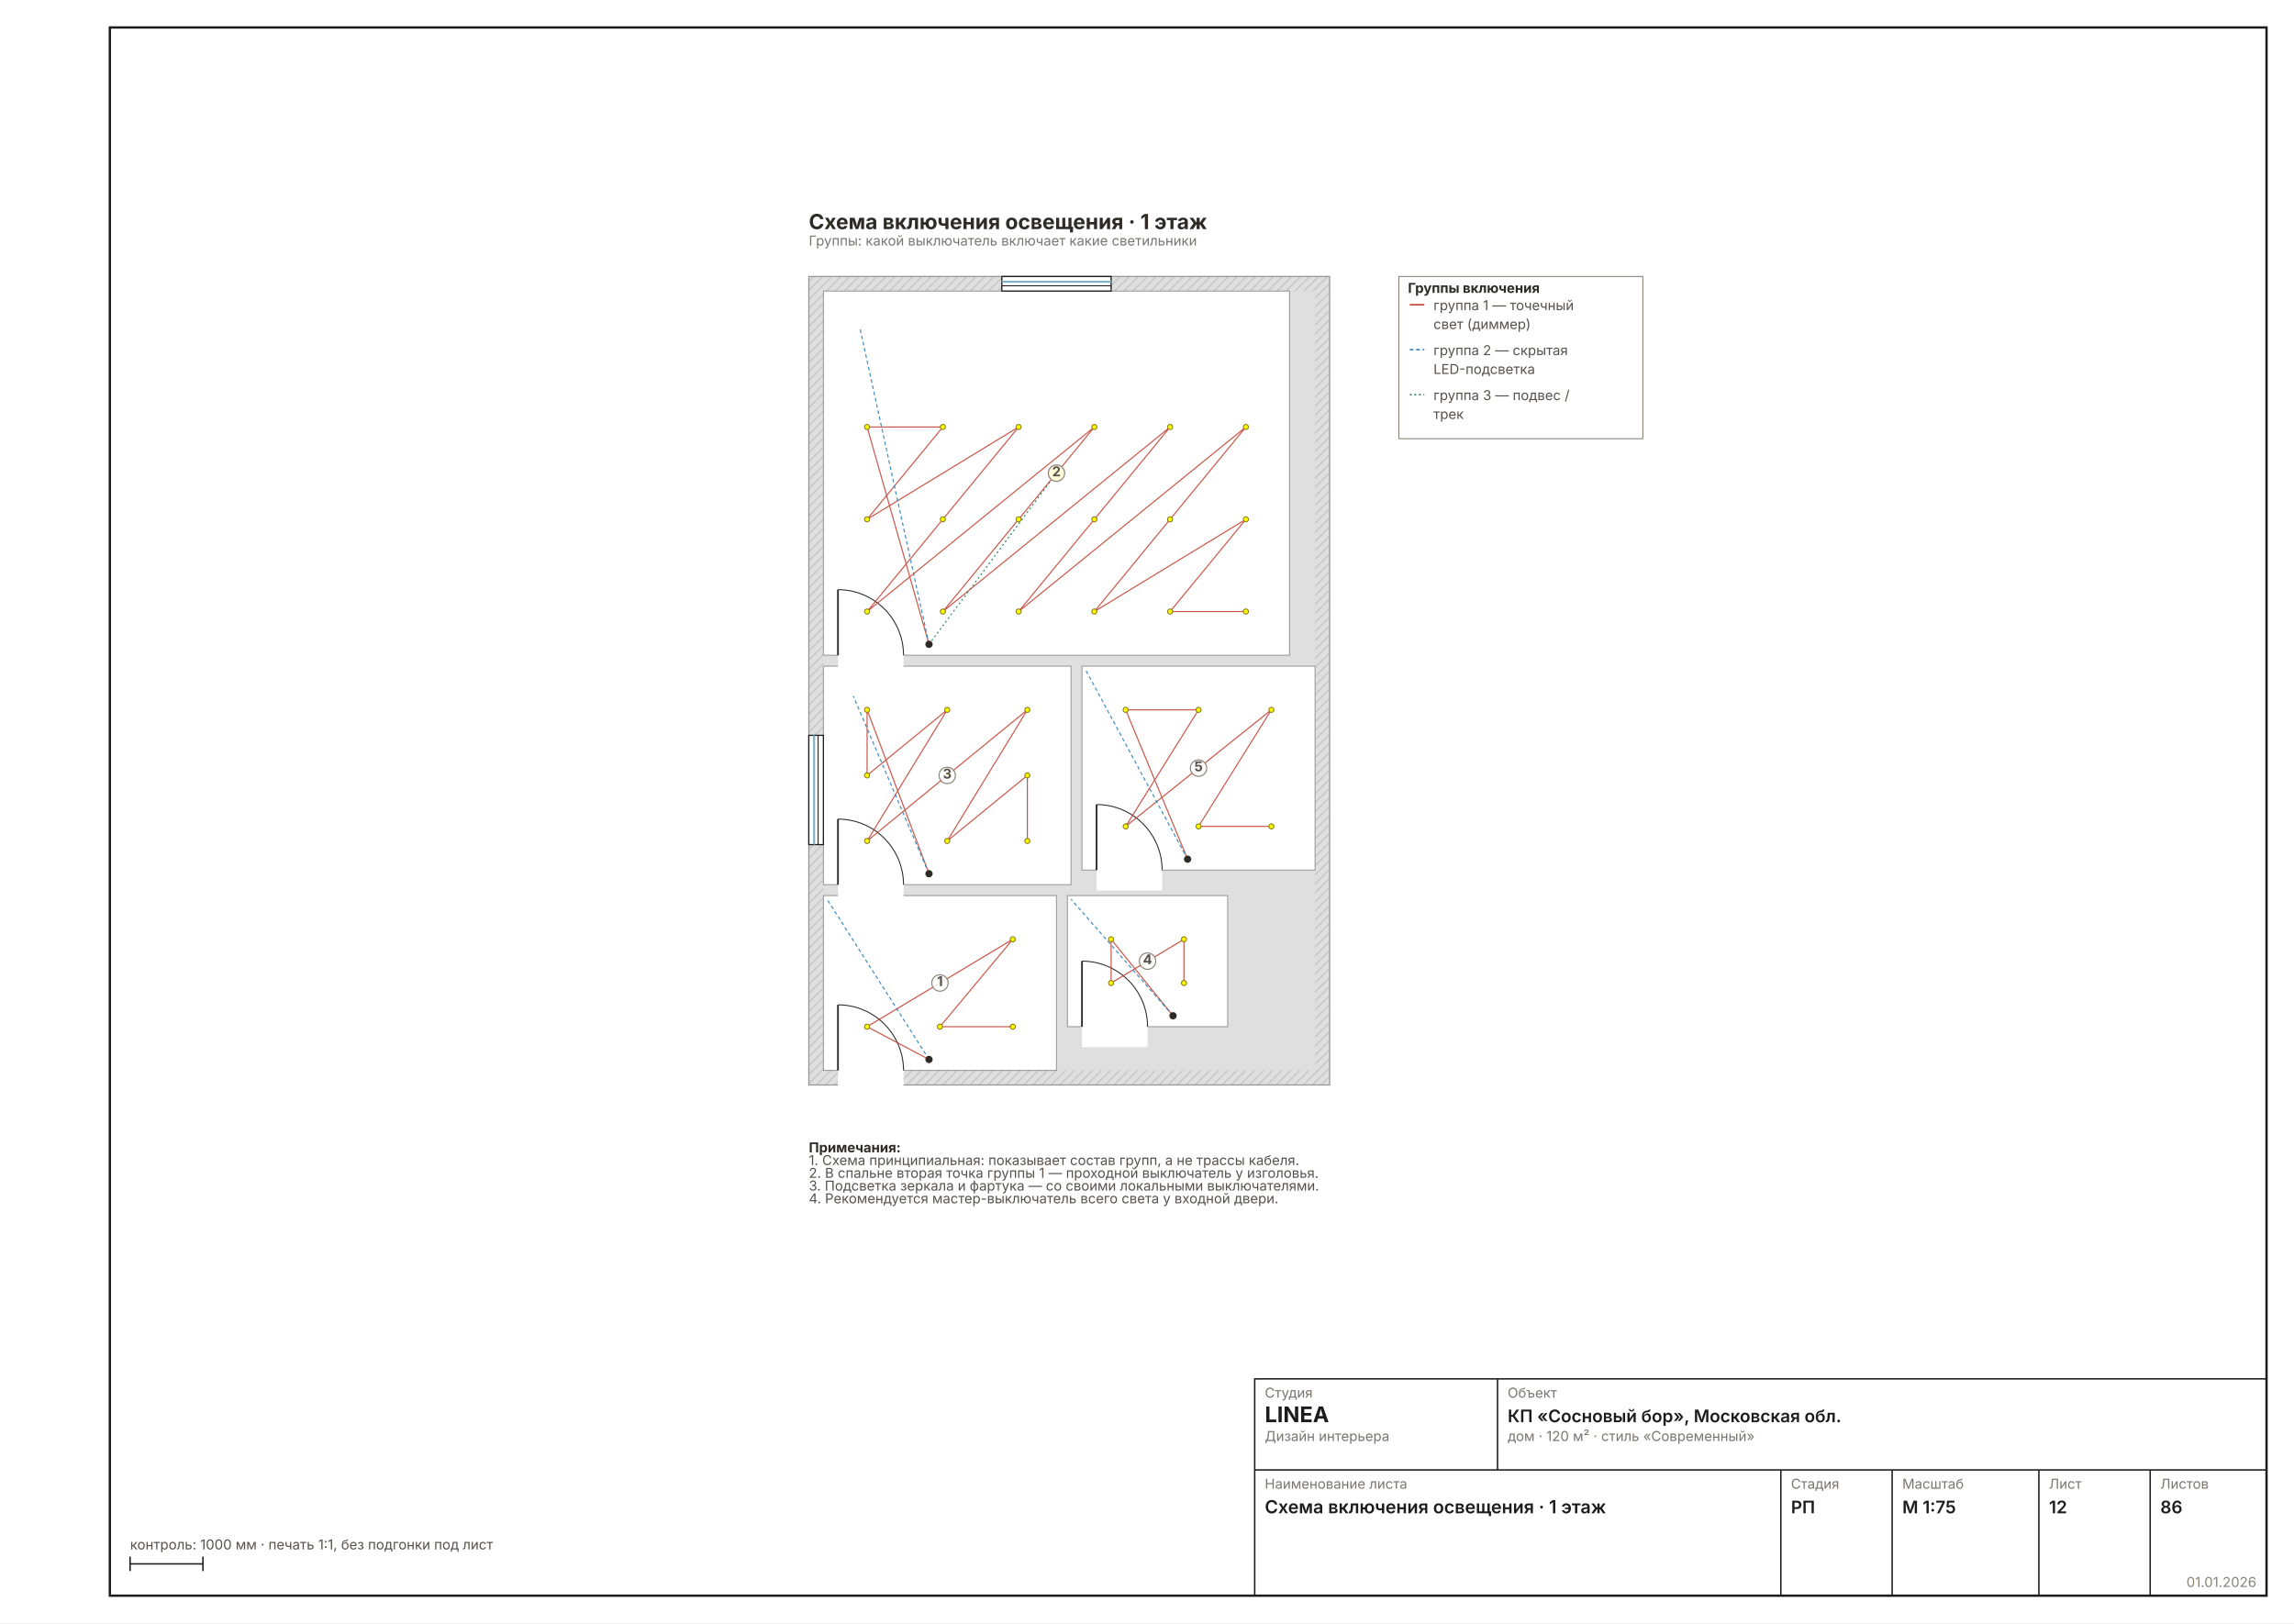
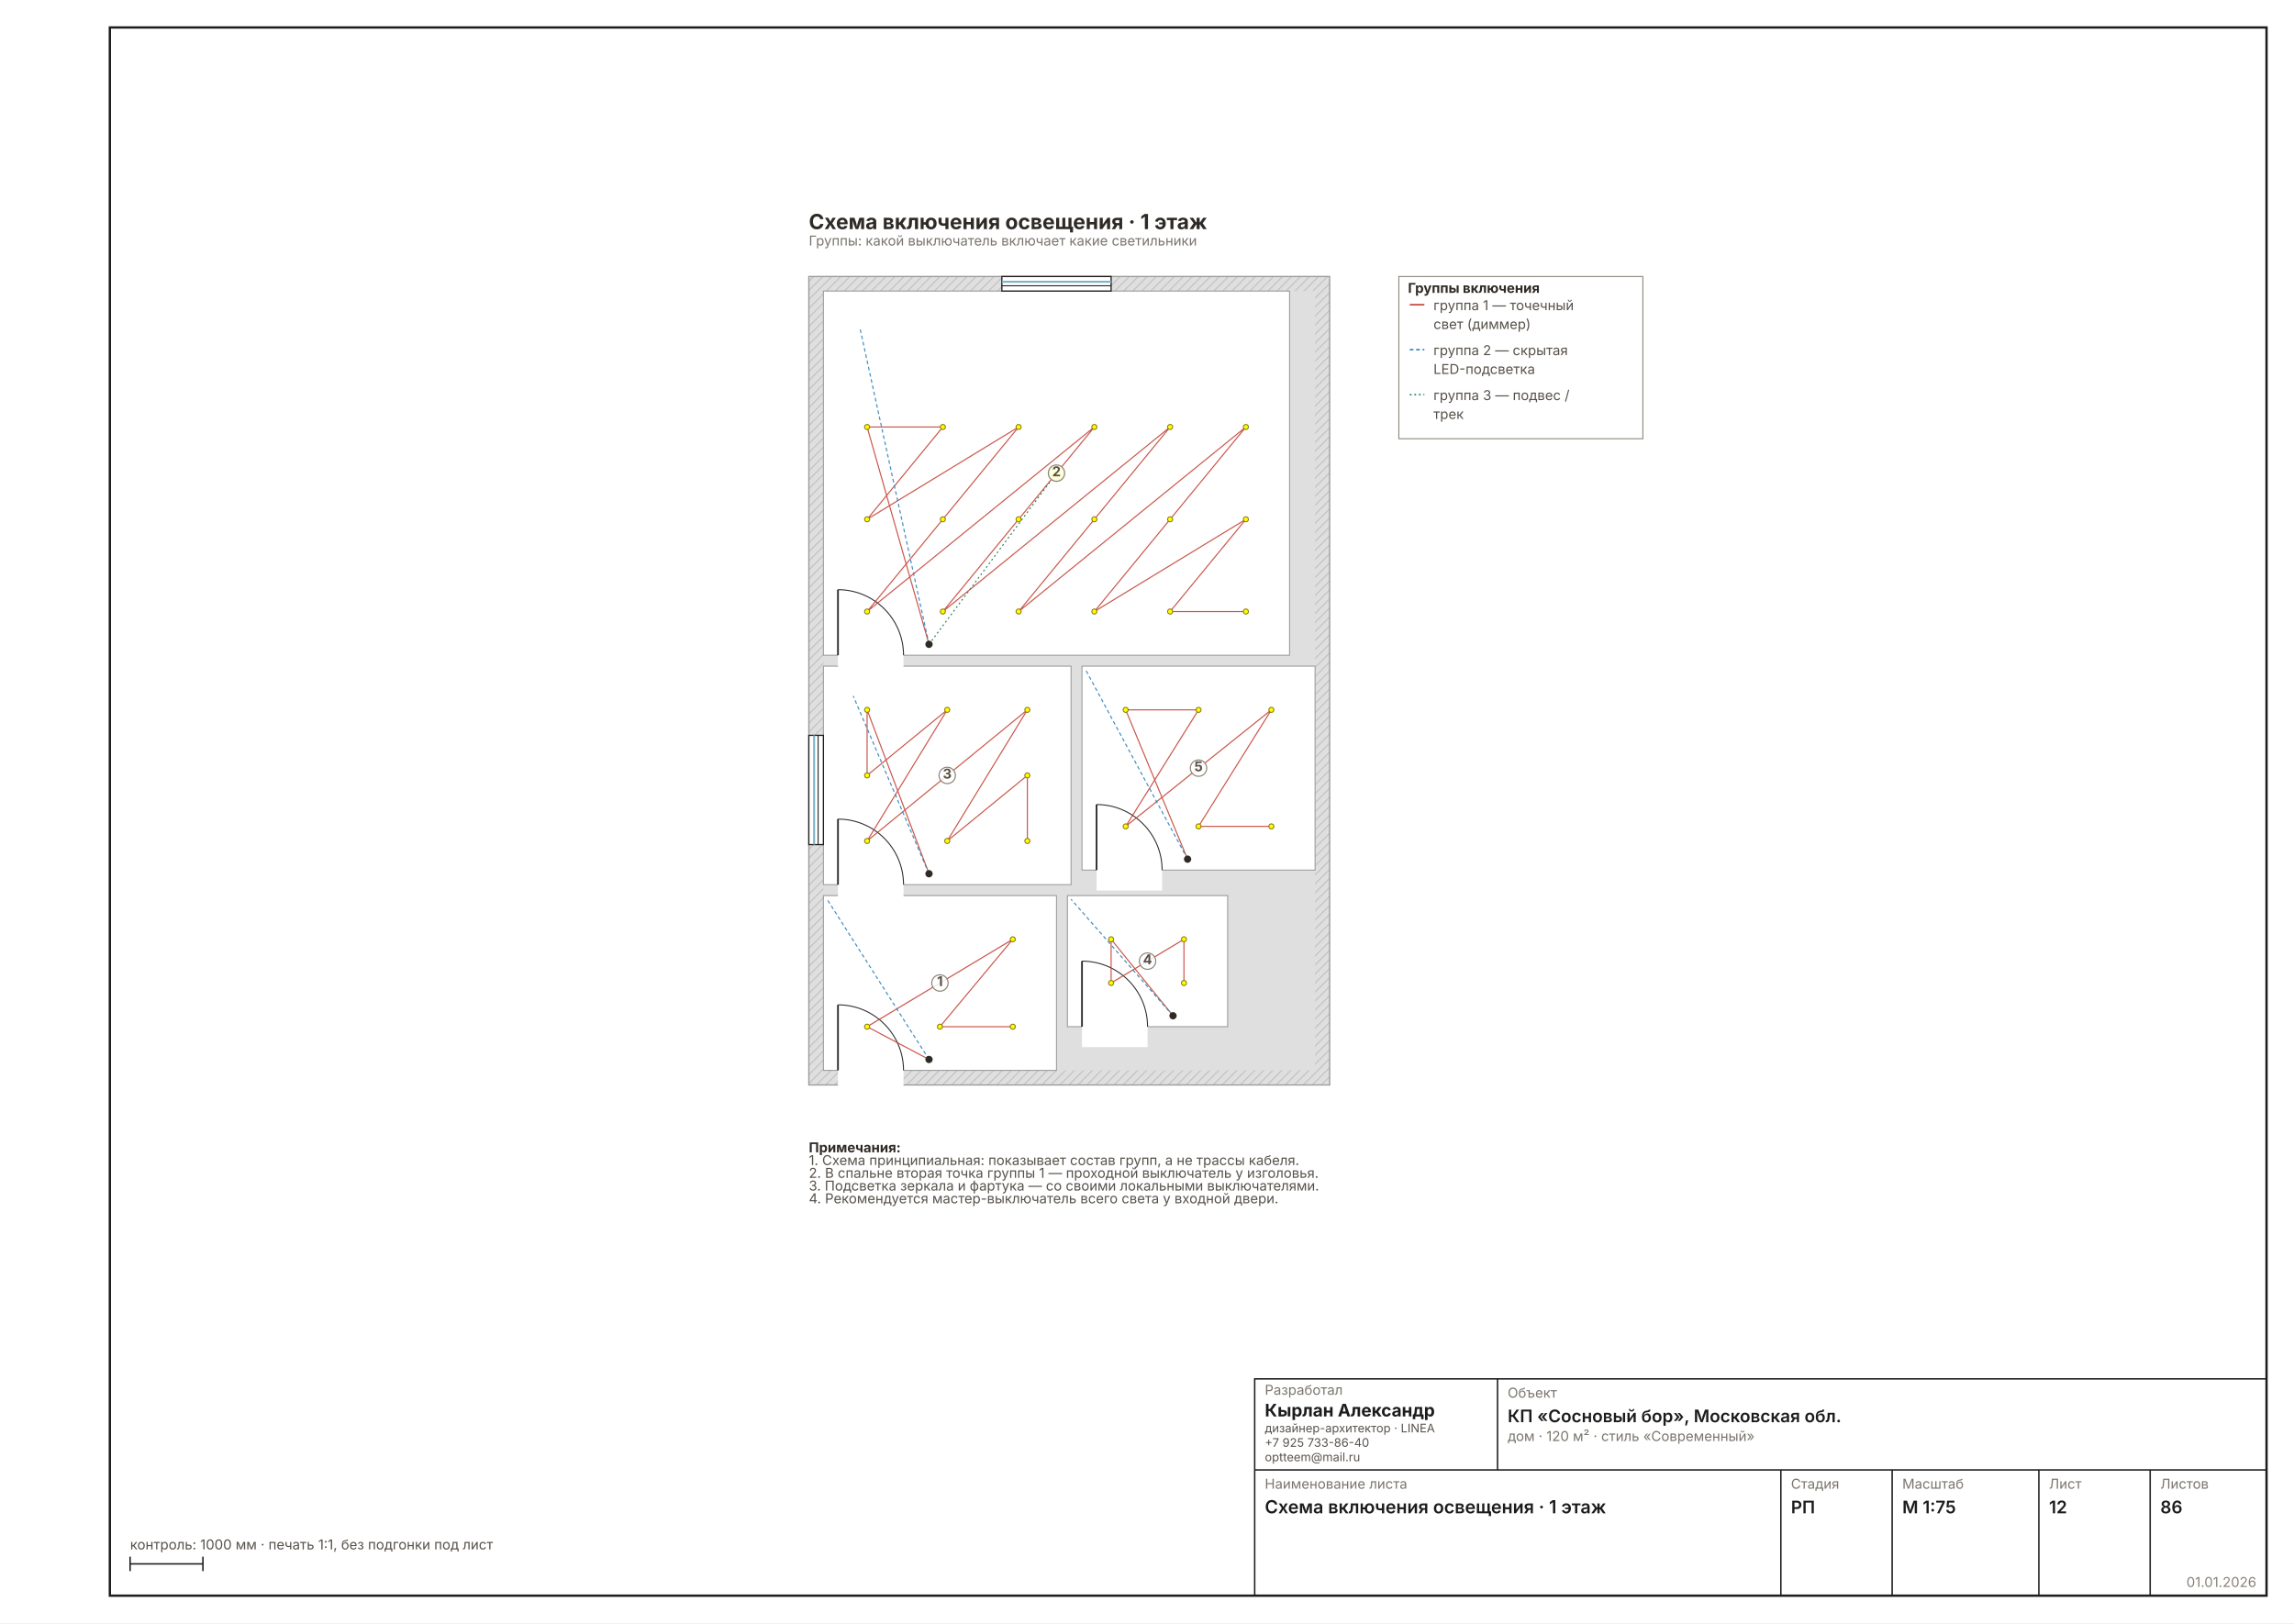
<svg xmlns="http://www.w3.org/2000/svg" width="1587" height="1123" viewBox="0 0 1587 1123" font-family="Inter, &quot;Helvetica Neue&quot;, Arial, sans-serif" data-sheet="switch-scheme" data-scale="1:75">
  <rect width="1587" height="1123" fill="#FFFFFF" />
  <rect x="76" y="19" width="1492" height="1085" fill="none" stroke="#1C1C1C" stroke-width="1.6" />
  <g transform="translate(515.4593 144.6849) scale(0.6299)">
    <defs>
      <pattern id="wh12" width="7" height="7" patternUnits="userSpaceOnUse" patternTransform="rotate(45)">
        <rect width="7" height="7" fill="#DFDFDF" />
        <line x1="0" y1="0" x2="0" y2="7" stroke="#C4C4C4" stroke-width="2.70" />
      </pattern>
    </defs>
    <rect x="70" y="74" width="572" height="888" fill="url(#wh12)" stroke="#9A9A9A" stroke-width="1.35" />
    <rect x="86" y="90" width="540" height="856" fill="#DFDFDF" />
    <rect x="86" y="754" width="256" height="192" fill="#FFFFFF" stroke="#9A9A9A" stroke-width="1.08" />
    <rect x="86" y="90" width="512" height="400" fill="#FFFFFF" stroke="#9A9A9A" stroke-width="1.08" />
    <rect x="86" y="502" width="272" height="240" fill="#FFFFFF" stroke="#9A9A9A" stroke-width="1.08" />
    <rect x="354" y="754" width="176" height="144" fill="#FFFFFF" stroke="#9A9A9A" stroke-width="1.08" />
    <rect x="370" y="502" width="256" height="224" fill="#FFFFFF" stroke="#9A9A9A" stroke-width="1.08" />
    <rect x="102" y="942.8" width="72" height="25.6" fill="#FFFFFF" />
    <line x1="102" y1="946" x2="102" y2="874" stroke="#2A2A2A" stroke-width="1.89" />
    <path d="M 174 946 A 72 72 0 0 0 102 874" fill="none" stroke="#2A2A2A" stroke-width="1.08" />
    <rect x="102" y="486.8" width="72" height="25.6" fill="#FFFFFF" />
    <line x1="102" y1="490" x2="102" y2="418" stroke="#2A2A2A" stroke-width="1.89" />
    <path d="M 174 490 A 72 72 0 0 0 102 418" fill="none" stroke="#2A2A2A" stroke-width="1.08" />
    <rect x="102" y="738.8" width="72" height="25.6" fill="#FFFFFF" />
    <line x1="102" y1="742" x2="102" y2="670" stroke="#2A2A2A" stroke-width="1.89" />
    <path d="M 174 742 A 72 72 0 0 0 102 670" fill="none" stroke="#2A2A2A" stroke-width="1.08" />
    <rect x="370" y="894.8" width="72" height="25.6" fill="#FFFFFF" />
    <line x1="370" y1="898" x2="370" y2="826" stroke="#2A2A2A" stroke-width="1.89" />
    <path d="M 442 898 A 72 72 0 0 0 370 826" fill="none" stroke="#2A2A2A" stroke-width="1.08" />
    <rect x="386" y="722.8" width="72" height="25.6" fill="#FFFFFF" />
    <line x1="386" y1="726" x2="386" y2="654" stroke="#2A2A2A" stroke-width="1.89" />
    <path d="M 458 726 A 72 72 0 0 0 386 654" fill="none" stroke="#2A2A2A" stroke-width="1.08" />
    <rect x="282" y="74" width="120" height="16" fill="#FFFFFF" stroke="#1C1C1C" stroke-width="1.35" />
    <line x1="282" y1="79.8" x2="402" y2="79.8" stroke="#7FB2C8" stroke-width="2.16" />
    <line x1="282" y1="84.2" x2="402" y2="84.2" stroke="#1C1C1C" stroke-width="1.08" />
    <rect x="70" y="578" width="16" height="120" fill="#FFFFFF" stroke="#1C1C1C" stroke-width="1.35" />
    <line x1="75.8" y1="578" x2="75.8" y2="698" stroke="#7FB2C8" stroke-width="2.16" />
    <line x1="80.2" y1="578" x2="80.2" y2="698" stroke="#1C1C1C" stroke-width="1.08" />
    <polyline points="202,934 134,898 294,802 214,898 294,898" fill="none" stroke="#C0392B" stroke-width="1.22" opacity="0.85" />
    <polyline points="202,934 90,758" fill="none" stroke="#2980B9" stroke-width="1.22" stroke-dasharray="4 3" opacity="0.9" />
    <circle cx="202" cy="934" r="4" fill="#2E2A26" />
    <circle cx="134" cy="898" r="2.8" fill="#FEFE00" stroke="#8A7A10" stroke-width="1.08" />
    <circle cx="214" cy="898" r="2.8" fill="#FEFE00" stroke="#8A7A10" stroke-width="1.08" />
    <circle cx="294" cy="802" r="2.8" fill="#FEFE00" stroke="#8A7A10" stroke-width="1.08" />
    <circle cx="294" cy="898" r="2.8" fill="#FEFE00" stroke="#8A7A10" stroke-width="1.08" />
    <polyline points="202,478 134,239.3 217.2,239.3 134,340.7 300.4,239.3 217.2,340.7 134,442 383.6,239.3 300.4,340.7 217.2,442 466.8,239.3 383.6,340.7 300.4,442 550,239.3 466.8,340.7 383.6,442 550,340.7 466.8,442 550,442" fill="none" stroke="#C0392B" stroke-width="1.22" opacity="0.85" />
    <polyline points="202,478 126,130" fill="none" stroke="#2980B9" stroke-width="1.22" stroke-dasharray="4 3" opacity="0.9" />
    <polyline points="202,478 342,290" fill="none" stroke="#27835B" stroke-width="1.22" stroke-dasharray="2 3" />
    <circle cx="202" cy="478" r="4" fill="#2E2A26" />
    <circle cx="134" cy="239.3" r="2.8" fill="#FEFE00" stroke="#8A7A10" stroke-width="1.08" />
    <circle cx="134" cy="340.7" r="2.8" fill="#FEFE00" stroke="#8A7A10" stroke-width="1.08" />
    <circle cx="134" cy="442" r="2.8" fill="#FEFE00" stroke="#8A7A10" stroke-width="1.08" />
    <circle cx="217.2" cy="239.3" r="2.8" fill="#FEFE00" stroke="#8A7A10" stroke-width="1.08" />
    <circle cx="217.2" cy="340.7" r="2.8" fill="#FEFE00" stroke="#8A7A10" stroke-width="1.08" />
    <circle cx="217.2" cy="442" r="2.8" fill="#FEFE00" stroke="#8A7A10" stroke-width="1.08" />
    <circle cx="300.4" cy="239.3" r="2.8" fill="#FEFE00" stroke="#8A7A10" stroke-width="1.08" />
    <circle cx="300.4" cy="340.7" r="2.8" fill="#FEFE00" stroke="#8A7A10" stroke-width="1.08" />
    <circle cx="300.4" cy="442" r="2.8" fill="#FEFE00" stroke="#8A7A10" stroke-width="1.08" />
    <circle cx="383.6" cy="239.3" r="2.8" fill="#FEFE00" stroke="#8A7A10" stroke-width="1.08" />
    <circle cx="383.6" cy="340.7" r="2.8" fill="#FEFE00" stroke="#8A7A10" stroke-width="1.08" />
    <circle cx="383.6" cy="442" r="2.8" fill="#FEFE00" stroke="#8A7A10" stroke-width="1.08" />
    <circle cx="466.8" cy="239.3" r="2.8" fill="#FEFE00" stroke="#8A7A10" stroke-width="1.08" />
    <circle cx="466.8" cy="340.7" r="2.8" fill="#FEFE00" stroke="#8A7A10" stroke-width="1.08" />
    <circle cx="466.8" cy="442" r="2.8" fill="#FEFE00" stroke="#8A7A10" stroke-width="1.08" />
    <circle cx="550" cy="239.3" r="2.8" fill="#FEFE00" stroke="#8A7A10" stroke-width="1.08" />
    <circle cx="550" cy="340.7" r="2.8" fill="#FEFE00" stroke="#8A7A10" stroke-width="1.08" />
    <circle cx="550" cy="442" r="2.8" fill="#FEFE00" stroke="#8A7A10" stroke-width="1.08" />
    <circle cx="342" cy="290" r="8" fill="#FEFE00" stroke="#E8A000" stroke-width="1.35" />
    <polyline points="202,730 134,550 134,622 222,550 134,694 222,622 310,550 222,694 310,622 310,694" fill="none" stroke="#C0392B" stroke-width="1.22" opacity="0.85" />
    <polyline points="202,730 118.8,534.8" fill="none" stroke="#2980B9" stroke-width="1.22" stroke-dasharray="4 3" opacity="0.9" />
    <circle cx="202" cy="730" r="4" fill="#2E2A26" />
    <circle cx="134" cy="550" r="2.8" fill="#FEFE00" stroke="#8A7A10" stroke-width="1.08" />
    <circle cx="134" cy="622" r="2.8" fill="#FEFE00" stroke="#8A7A10" stroke-width="1.08" />
    <circle cx="134" cy="694" r="2.8" fill="#FEFE00" stroke="#8A7A10" stroke-width="1.08" />
    <circle cx="222" cy="550" r="2.8" fill="#FEFE00" stroke="#8A7A10" stroke-width="1.08" />
    <circle cx="222" cy="622" r="2.8" fill="#FEFE00" stroke="#8A7A10" stroke-width="1.08" />
    <circle cx="222" cy="694" r="2.8" fill="#FEFE00" stroke="#8A7A10" stroke-width="1.08" />
    <circle cx="310" cy="550" r="2.8" fill="#FEFE00" stroke="#8A7A10" stroke-width="1.08" />
    <circle cx="310" cy="622" r="2.8" fill="#FEFE00" stroke="#8A7A10" stroke-width="1.08" />
    <circle cx="310" cy="694" r="2.8" fill="#FEFE00" stroke="#8A7A10" stroke-width="1.08" />
    <polyline points="470,886 402,802 402,850 482,802 482,850" fill="none" stroke="#C0392B" stroke-width="1.22" opacity="0.85" />
    <polyline points="470,886 358,758" fill="none" stroke="#2980B9" stroke-width="1.22" stroke-dasharray="4 3" opacity="0.9" />
    <circle cx="470" cy="886" r="4" fill="#2E2A26" />
    <circle cx="402" cy="802" r="2.8" fill="#FEFE00" stroke="#8A7A10" stroke-width="1.08" />
    <circle cx="402" cy="850" r="2.8" fill="#FEFE00" stroke="#8A7A10" stroke-width="1.08" />
    <circle cx="482" cy="802" r="2.8" fill="#FEFE00" stroke="#8A7A10" stroke-width="1.08" />
    <circle cx="482" cy="850" r="2.8" fill="#FEFE00" stroke="#8A7A10" stroke-width="1.08" />
    <polyline points="486,714 418,550 498,550 418,678 578,550 498,678 578,678" fill="none" stroke="#C0392B" stroke-width="1.22" opacity="0.85" />
    <polyline points="486,714 374,506" fill="none" stroke="#2980B9" stroke-width="1.22" stroke-dasharray="4 3" opacity="0.9" />
    <circle cx="486" cy="714" r="4" fill="#2E2A26" />
    <circle cx="418" cy="550" r="2.8" fill="#FEFE00" stroke="#8A7A10" stroke-width="1.08" />
    <circle cx="418" cy="678" r="2.8" fill="#FEFE00" stroke="#8A7A10" stroke-width="1.08" />
    <circle cx="498" cy="550" r="2.8" fill="#FEFE00" stroke="#8A7A10" stroke-width="1.08" />
    <circle cx="498" cy="678" r="2.8" fill="#FEFE00" stroke="#8A7A10" stroke-width="1.08" />
    <circle cx="578" cy="550" r="2.8" fill="#FEFE00" stroke="#8A7A10" stroke-width="1.08" />
    <circle cx="578" cy="678" r="2.8" fill="#FEFE00" stroke="#8A7A10" stroke-width="1.08" />
    <g data-el="room" />
    <circle cx="214" cy="850" r="9" fill="#FFFFFFD9" stroke="#8A8478" stroke-width="1.22" />
    <text x="214" y="853.5" font-size="15.00" font-weight="700" text-anchor="middle" fill="#57514A">1</text>
    <circle cx="342" cy="290" r="9" fill="#FFFFFFD9" stroke="#8A8478" stroke-width="1.22" />
    <text x="342" y="293.5" font-size="15.00" font-weight="700" text-anchor="middle" fill="#57514A">2</text>
    <circle cx="222" cy="622" r="9" fill="#FFFFFFD9" stroke="#8A8478" stroke-width="1.22" />
    <text x="222" y="625.5" font-size="15.00" font-weight="700" text-anchor="middle" fill="#57514A">3</text>
    <circle cx="442" cy="826" r="9" fill="#FFFFFFD9" stroke="#8A8478" stroke-width="1.22" />
    <text x="442" y="829.5" font-size="15.00" font-weight="700" text-anchor="middle" fill="#57514A">4</text>
    <circle cx="498" cy="614" r="9" fill="#FFFFFFD9" stroke="#8A8478" stroke-width="1.22" />
    <text x="498" y="617.5" font-size="15.00" font-weight="700" text-anchor="middle" fill="#57514A">5</text>
    <g data-el="legend">
      <rect x="718" y="74" width="268" height="178.173" fill="none" stroke="#8A8478" stroke-width="1.08" />
      <text x="728" y="92" font-size="15.00" font-weight="700" fill="#2E2A26">Группы включения</text>
      <line x1="730" y1="105" x2="746" y2="105" stroke="#C0392B" stroke-width="1.62" />
      <text x="756" y="111" font-size="15.00" fill="#57514A">группа 1 — точечный</text>
      <text x="756" y="131.695" font-size="15.00" fill="#57514A">свет (диммер)</text>
      <line x1="730" y1="154.391" x2="746" y2="154.391" stroke="#2980B9" stroke-width="1.62" stroke-dasharray="4 3" />
      <text x="756" y="160.391" font-size="15.00" fill="#57514A">группа 2 — скрытая</text>
      <text x="756" y="181.086" font-size="15.00" fill="#57514A">LED-подсветка</text>
      <line x1="730" y1="203.782" x2="746" y2="203.782" stroke="#27835B" stroke-width="1.62" stroke-dasharray="2 3" />
      <text x="756" y="209.782" font-size="15.00" fill="#57514A">группа 3 — подвес /</text>
      <text x="756" y="230.477" font-size="15.00" fill="#57514A">трек</text>
    </g>
    <g data-el="notes" />
    <text x="70" y="1036" font-size="15.00" font-weight="700" fill="#2E2A26">Примечания:</text>
    <text x="70" y="1050" font-size="15.00" fill="#57514A">1. Схема принципиальная: показывает состав групп, а не трассы кабеля.</text>
    <text x="70" y="1064" font-size="15.00" fill="#57514A">2. В спальне вторая точка группы 1 — проходной выключатель у изголовья.</text>
    <text x="70" y="1078" font-size="15.00" fill="#57514A">3. Подсветка зеркала и фартука — со своими локальными выключателями.</text>
    <text x="70" y="1092" font-size="15.00" fill="#57514A">4. Рекомендуется мастер-выключатель всего света у входной двери.</text>
    <text x="70" y="22" font-size="22.95" font-weight="700" fill="#2E2A26">Схема включения освещения · 1 этаж</text>
    <text x="70" y="40" font-size="15.00" fill="#7A756D">Группы: какой выключатель включает какие светильники</text>
  </g>
  <g data-el="stamp" stroke="#1C1C1C" stroke-width="1" fill="none">
    <rect x="868" y="954" width="700" height="150" />
    <line x1="868" y1="1017" x2="1568" y2="1017" />
    <line x1="1036" y1="954" x2="1036" y2="1017" />
    <line x1="1232" y1="1017" x2="1232" y2="1104" />
    <line x1="1309" y1="1017" x2="1309" y2="1104" />
    <line x1="1410.5" y1="1017" x2="1410.5" y2="1104" />
    <line x1="1487.5" y1="1017" x2="1487.5" y2="1104" />
  </g>
-   <text x="875" y="967" font-size="9.5" fill="#7A756D">Студия</text>
-   <text x="875" y="984" font-size="15" font-weight="700" fill="#1C1C1C">LINEA</text>
-   <text x="875" y="997" font-size="9.5" fill="#7A756D">Дизайн интерьера</text>
+   <text x="875" y="965" font-size="9.5" fill="#7A756D">Разработал</text>
+   <text x="875" y="980" font-size="12" font-weight="700" fill="#1C1C1C">Кырлан Александр</text>
+   <text x="875" y="991" font-size="8.2" fill="#57514A">дизайнер-архитектор · LINEA</text>
+   <text x="875" y="1001" font-size="8.2" fill="#57514A">+7 925 733-86-40</text>
+   <text x="875" y="1011" font-size="8.2" fill="#57514A">optteem@mail.ru</text>
  <text x="1043" y="967" font-size="9.5" fill="#7A756D">Объект</text>
  <text x="1043" y="984" font-size="12" font-weight="600" fill="#1C1C1C">КП «Сосновый бор», Московская обл.</text>
  <text x="1043" y="997" font-size="9.5" fill="#7A756D">дом · 120 м² · стиль «Современный»</text>
  <text x="875" y="1030" font-size="9.5" fill="#7A756D">Наименование листа</text>
  <text x="875" y="1047" font-size="12.5" font-weight="600" fill="#1C1C1C">Схема включения освещения · 1 этаж</text>
  <text x="1239" y="1030" font-size="9.5" fill="#7A756D">Стадия</text>
  <text x="1239" y="1047" font-size="12" font-weight="600" fill="#1C1C1C">РП</text>
  <text x="1316" y="1030" font-size="9.5" fill="#7A756D">Масштаб</text>
  <text x="1316" y="1047" font-size="12" font-weight="600" fill="#1C1C1C">М 1:75</text>
  <text x="1417.5" y="1030" font-size="9.5" fill="#7A756D">Лист</text>
  <text x="1417.5" y="1047" font-size="12" font-weight="600" fill="#1C1C1C">12</text>
  <text x="1494.5" y="1030" font-size="9.5" fill="#7A756D">Листов</text>
  <text x="1494.5" y="1047" font-size="12" font-weight="600" fill="#1C1C1C">86</text>
  <text x="1561" y="1098" font-size="9.5" fill="#8A8478" text-anchor="end">01.01.2026</text>
  <g stroke="#1C1C1C" stroke-width="1">
    <line x1="90" y1="1082" x2="140.392" y2="1082" />
    <line x1="90" y1="1077" x2="90" y2="1087" />
    <line x1="140.392" y1="1077" x2="140.392" y2="1087" />
  </g>
  <text x="90" y="1072" font-size="9.5" fill="#57514A">контроль: 1000 мм · печать 1:1, без подгонки под лист</text>
</svg>
